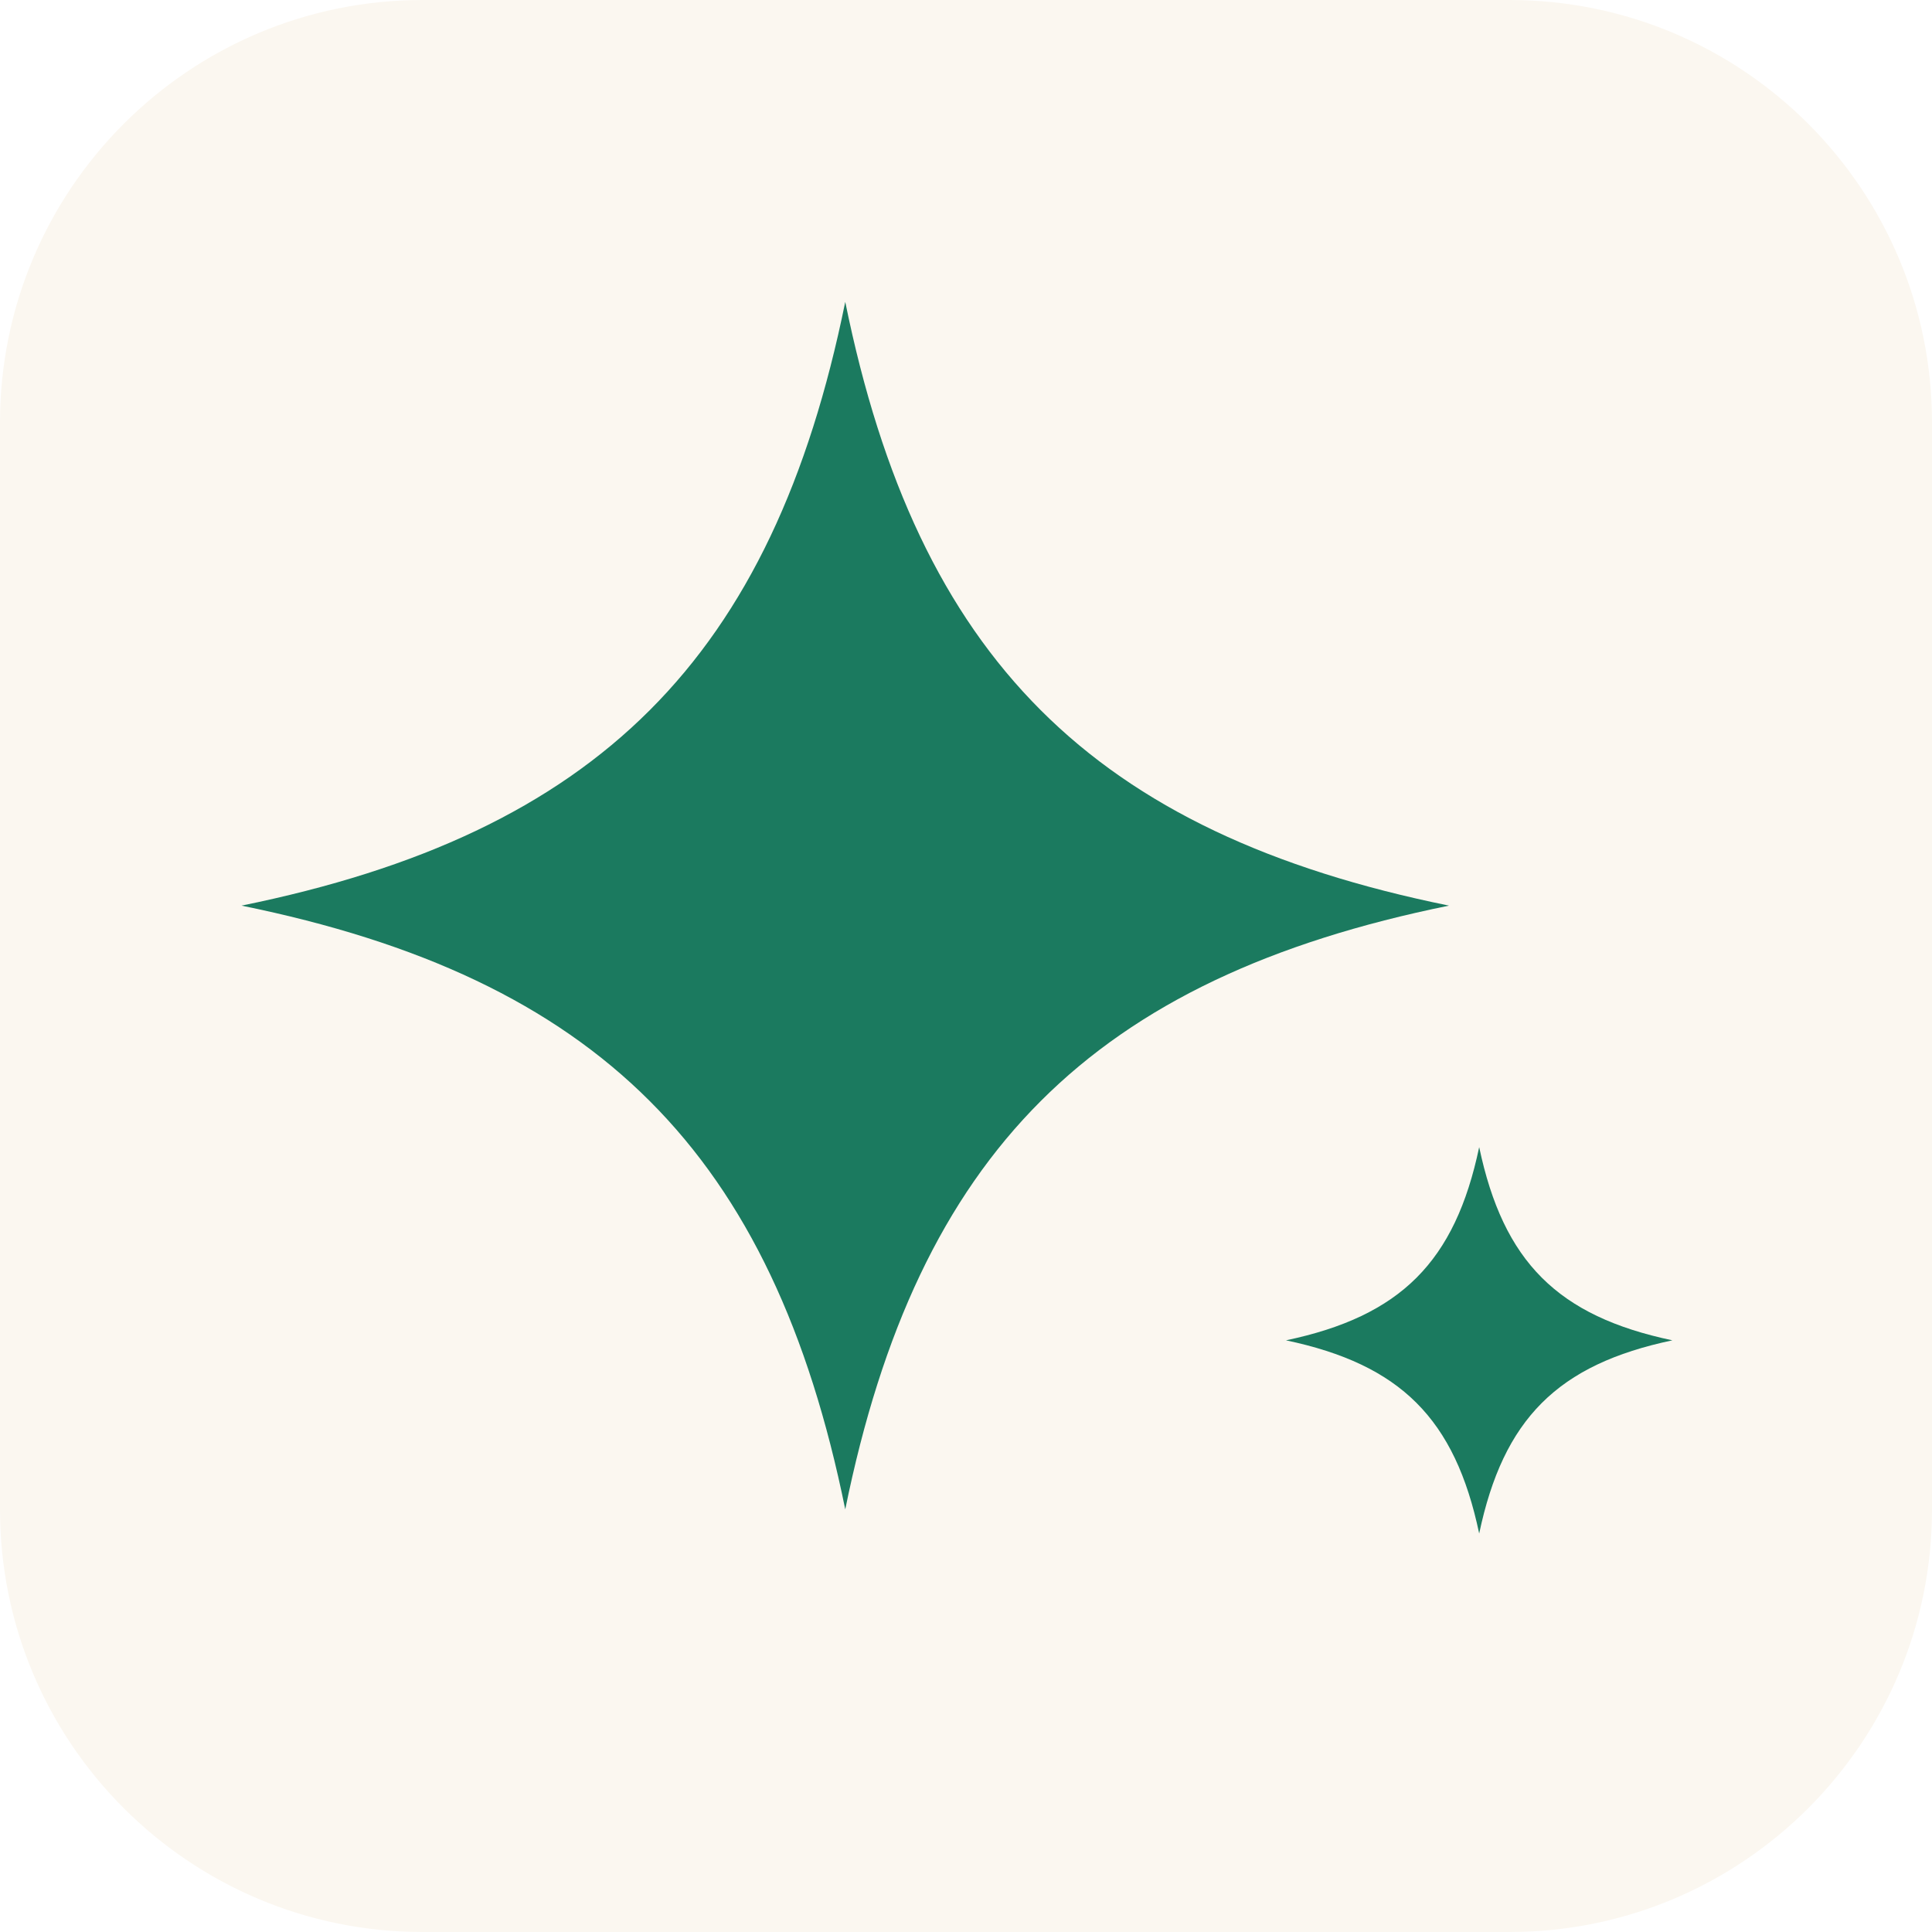
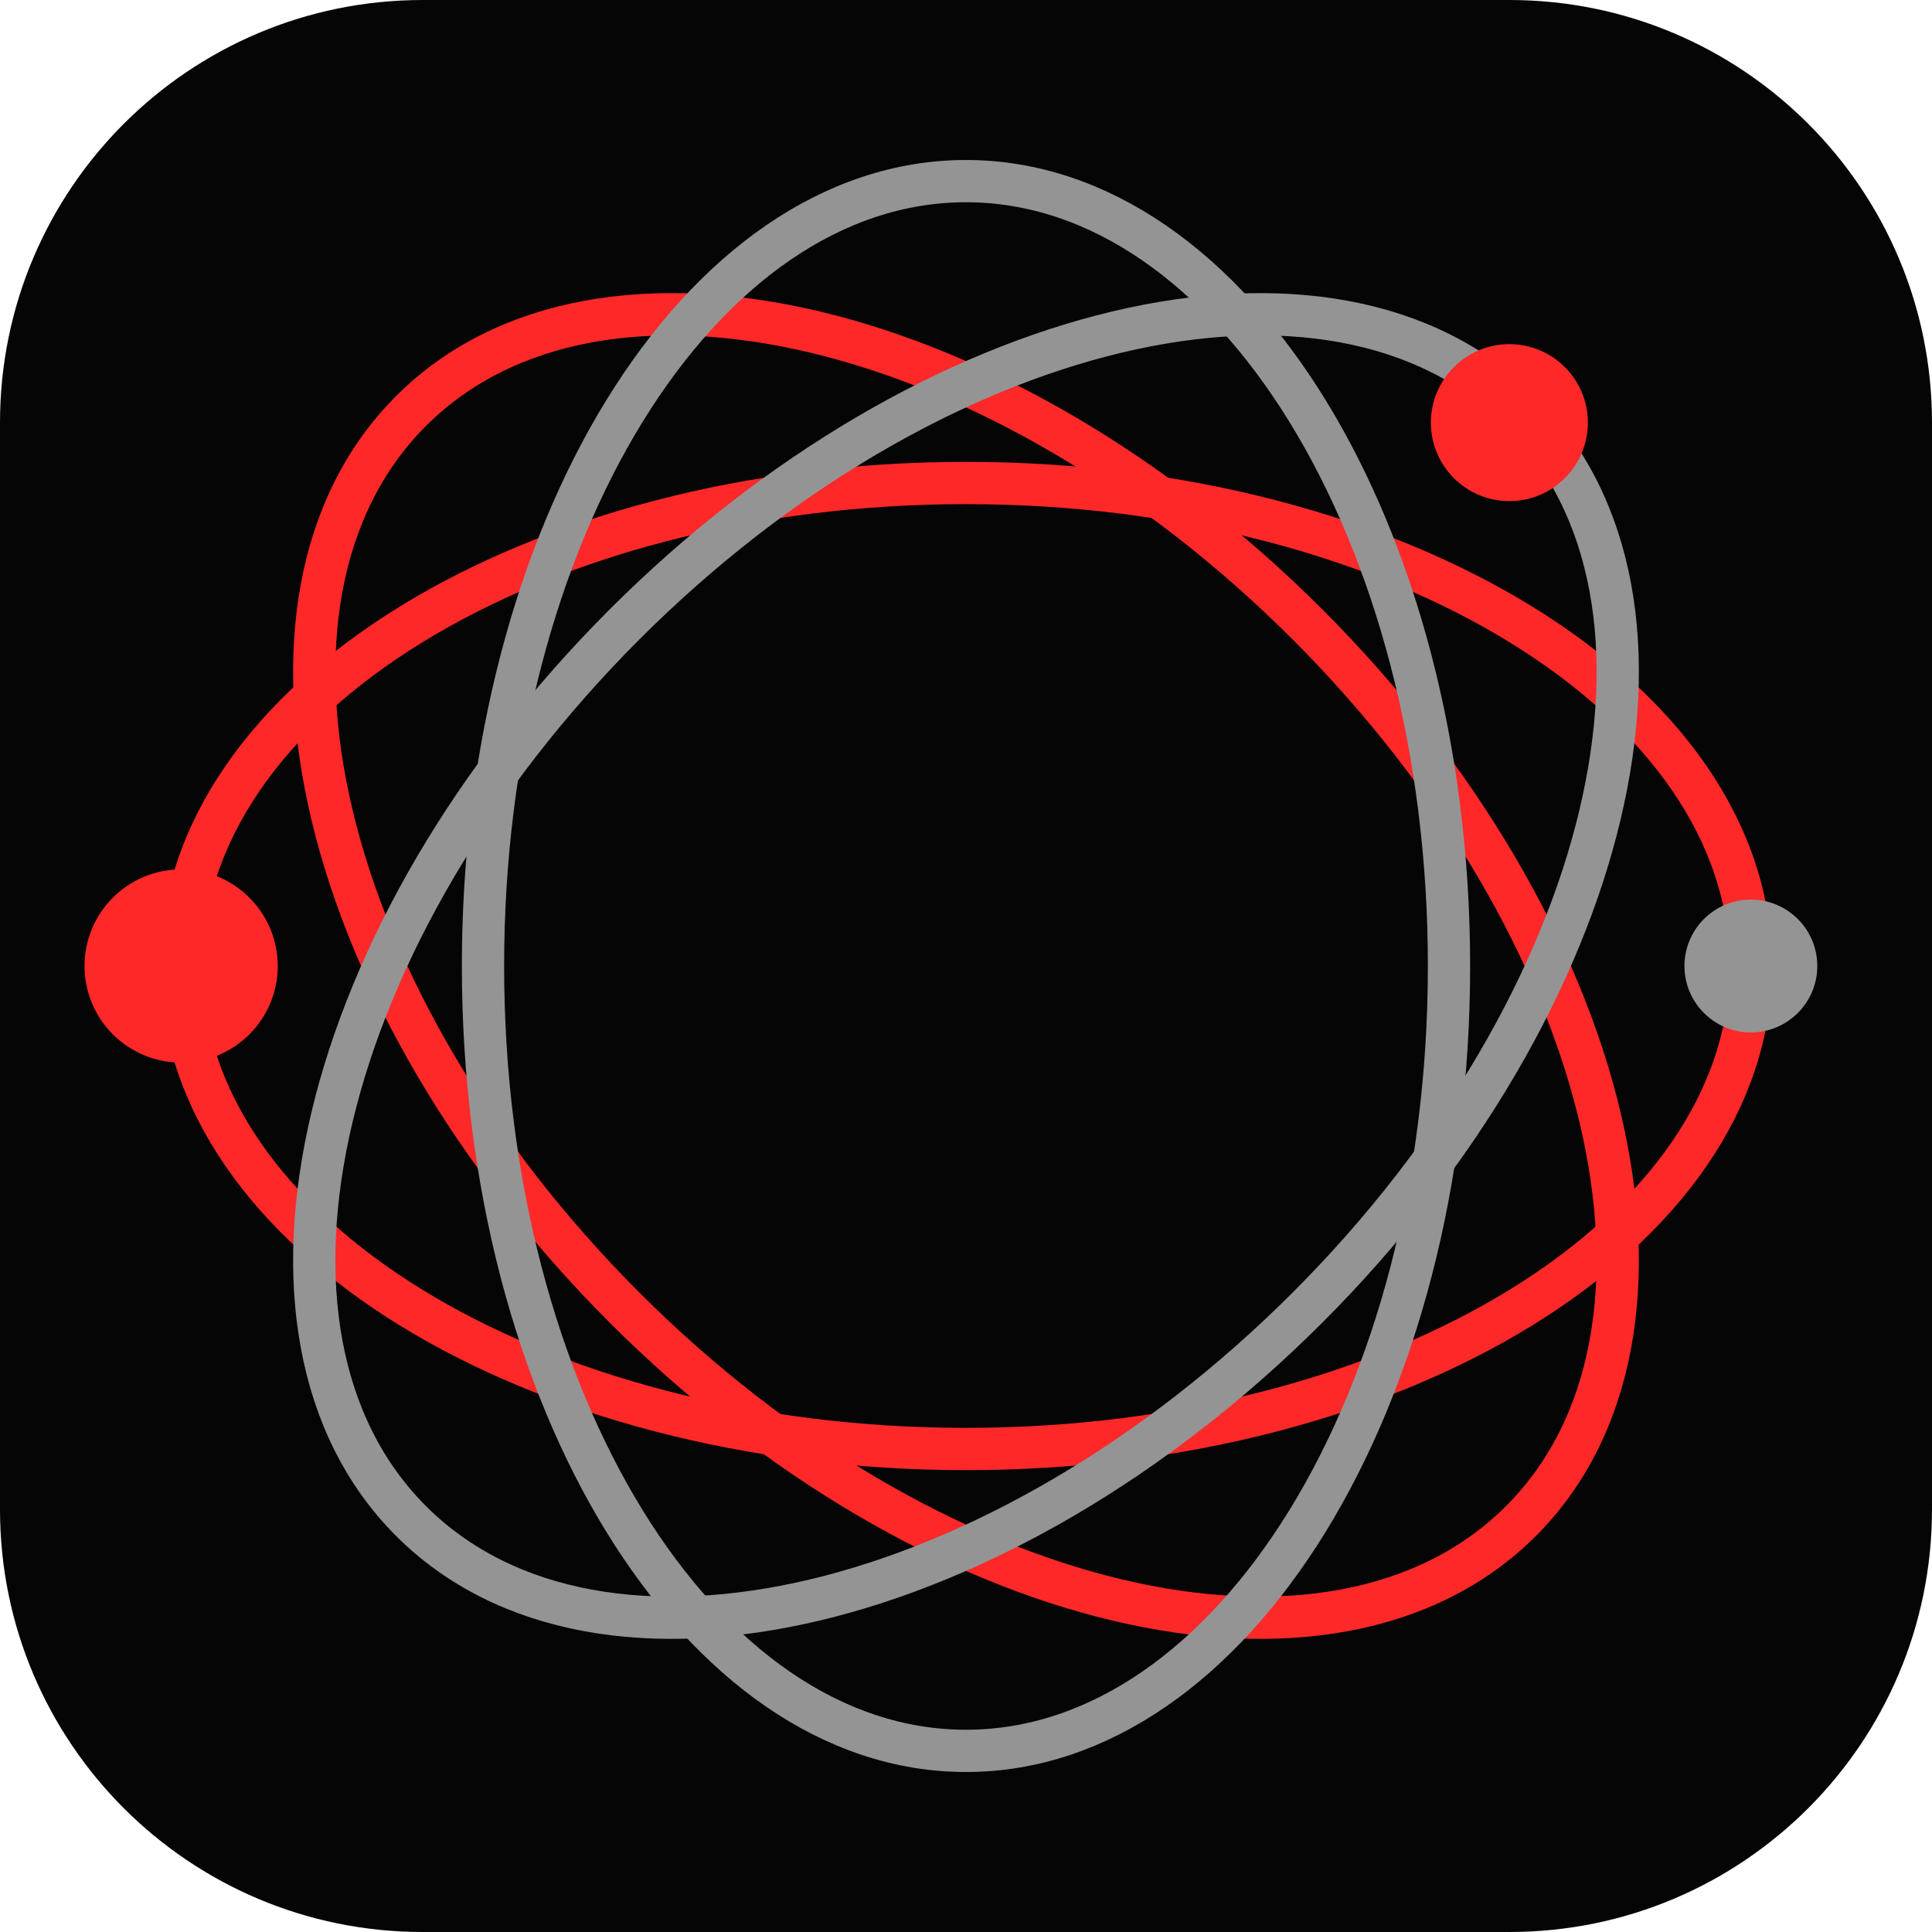
<svg xmlns="http://www.w3.org/2000/svg" width="32" height="32" viewBox="0 0 32 32" fill="none">
-   <rect width="32" height="32" rx="7" fill="#fbf7f0" />
-   <path d="M14 5c1.2 5.9 4.1 8.8 10 10-5.9 1.2-8.8 4.1-10 10-1.2-5.9-4.1-8.8-10-10 5.9-1.2 8.8-4.1 10-10Z" fill="#1b7a5f" />
-   <path d="M24.5 19c.4 1.9 1.3 2.8 3.2 3.2-1.9.4-2.8 1.3-3.2 3.2-.4-1.9-1.3-2.8-3.2-3.2 1.9-.4 2.8-1.3 3.2-3.2Z" fill="#1b7a5f" />
+   <rect width="32" height="32" rx="7" fill="#050505" />
+   <g stroke-width=".7">
+     <ellipse cx="16" cy="16" rx="13" ry="8" stroke="#ff2828" />
+     <ellipse cx="16" cy="16" rx="13" ry="8" transform="rotate(45 16 16)" stroke="#ff2828" />
+     <ellipse cx="16" cy="16" rx="13" ry="8" transform="rotate(90 16 16)" stroke="#949494" />
+     <ellipse cx="16" cy="16" rx="13" ry="8" transform="rotate(135 16 16)" stroke="#949494" />
+   </g>
+   <circle cx="16" cy="16" r="6" fill="#050505" />
+   <circle cx="3" cy="16" r="1.6" fill="#ff2828" />
+   <circle cx="25" cy="7" r="1.3" fill="#ff2828" />
+   <circle cx="29" cy="16" r="1.1" fill="#949494" />
</svg>
